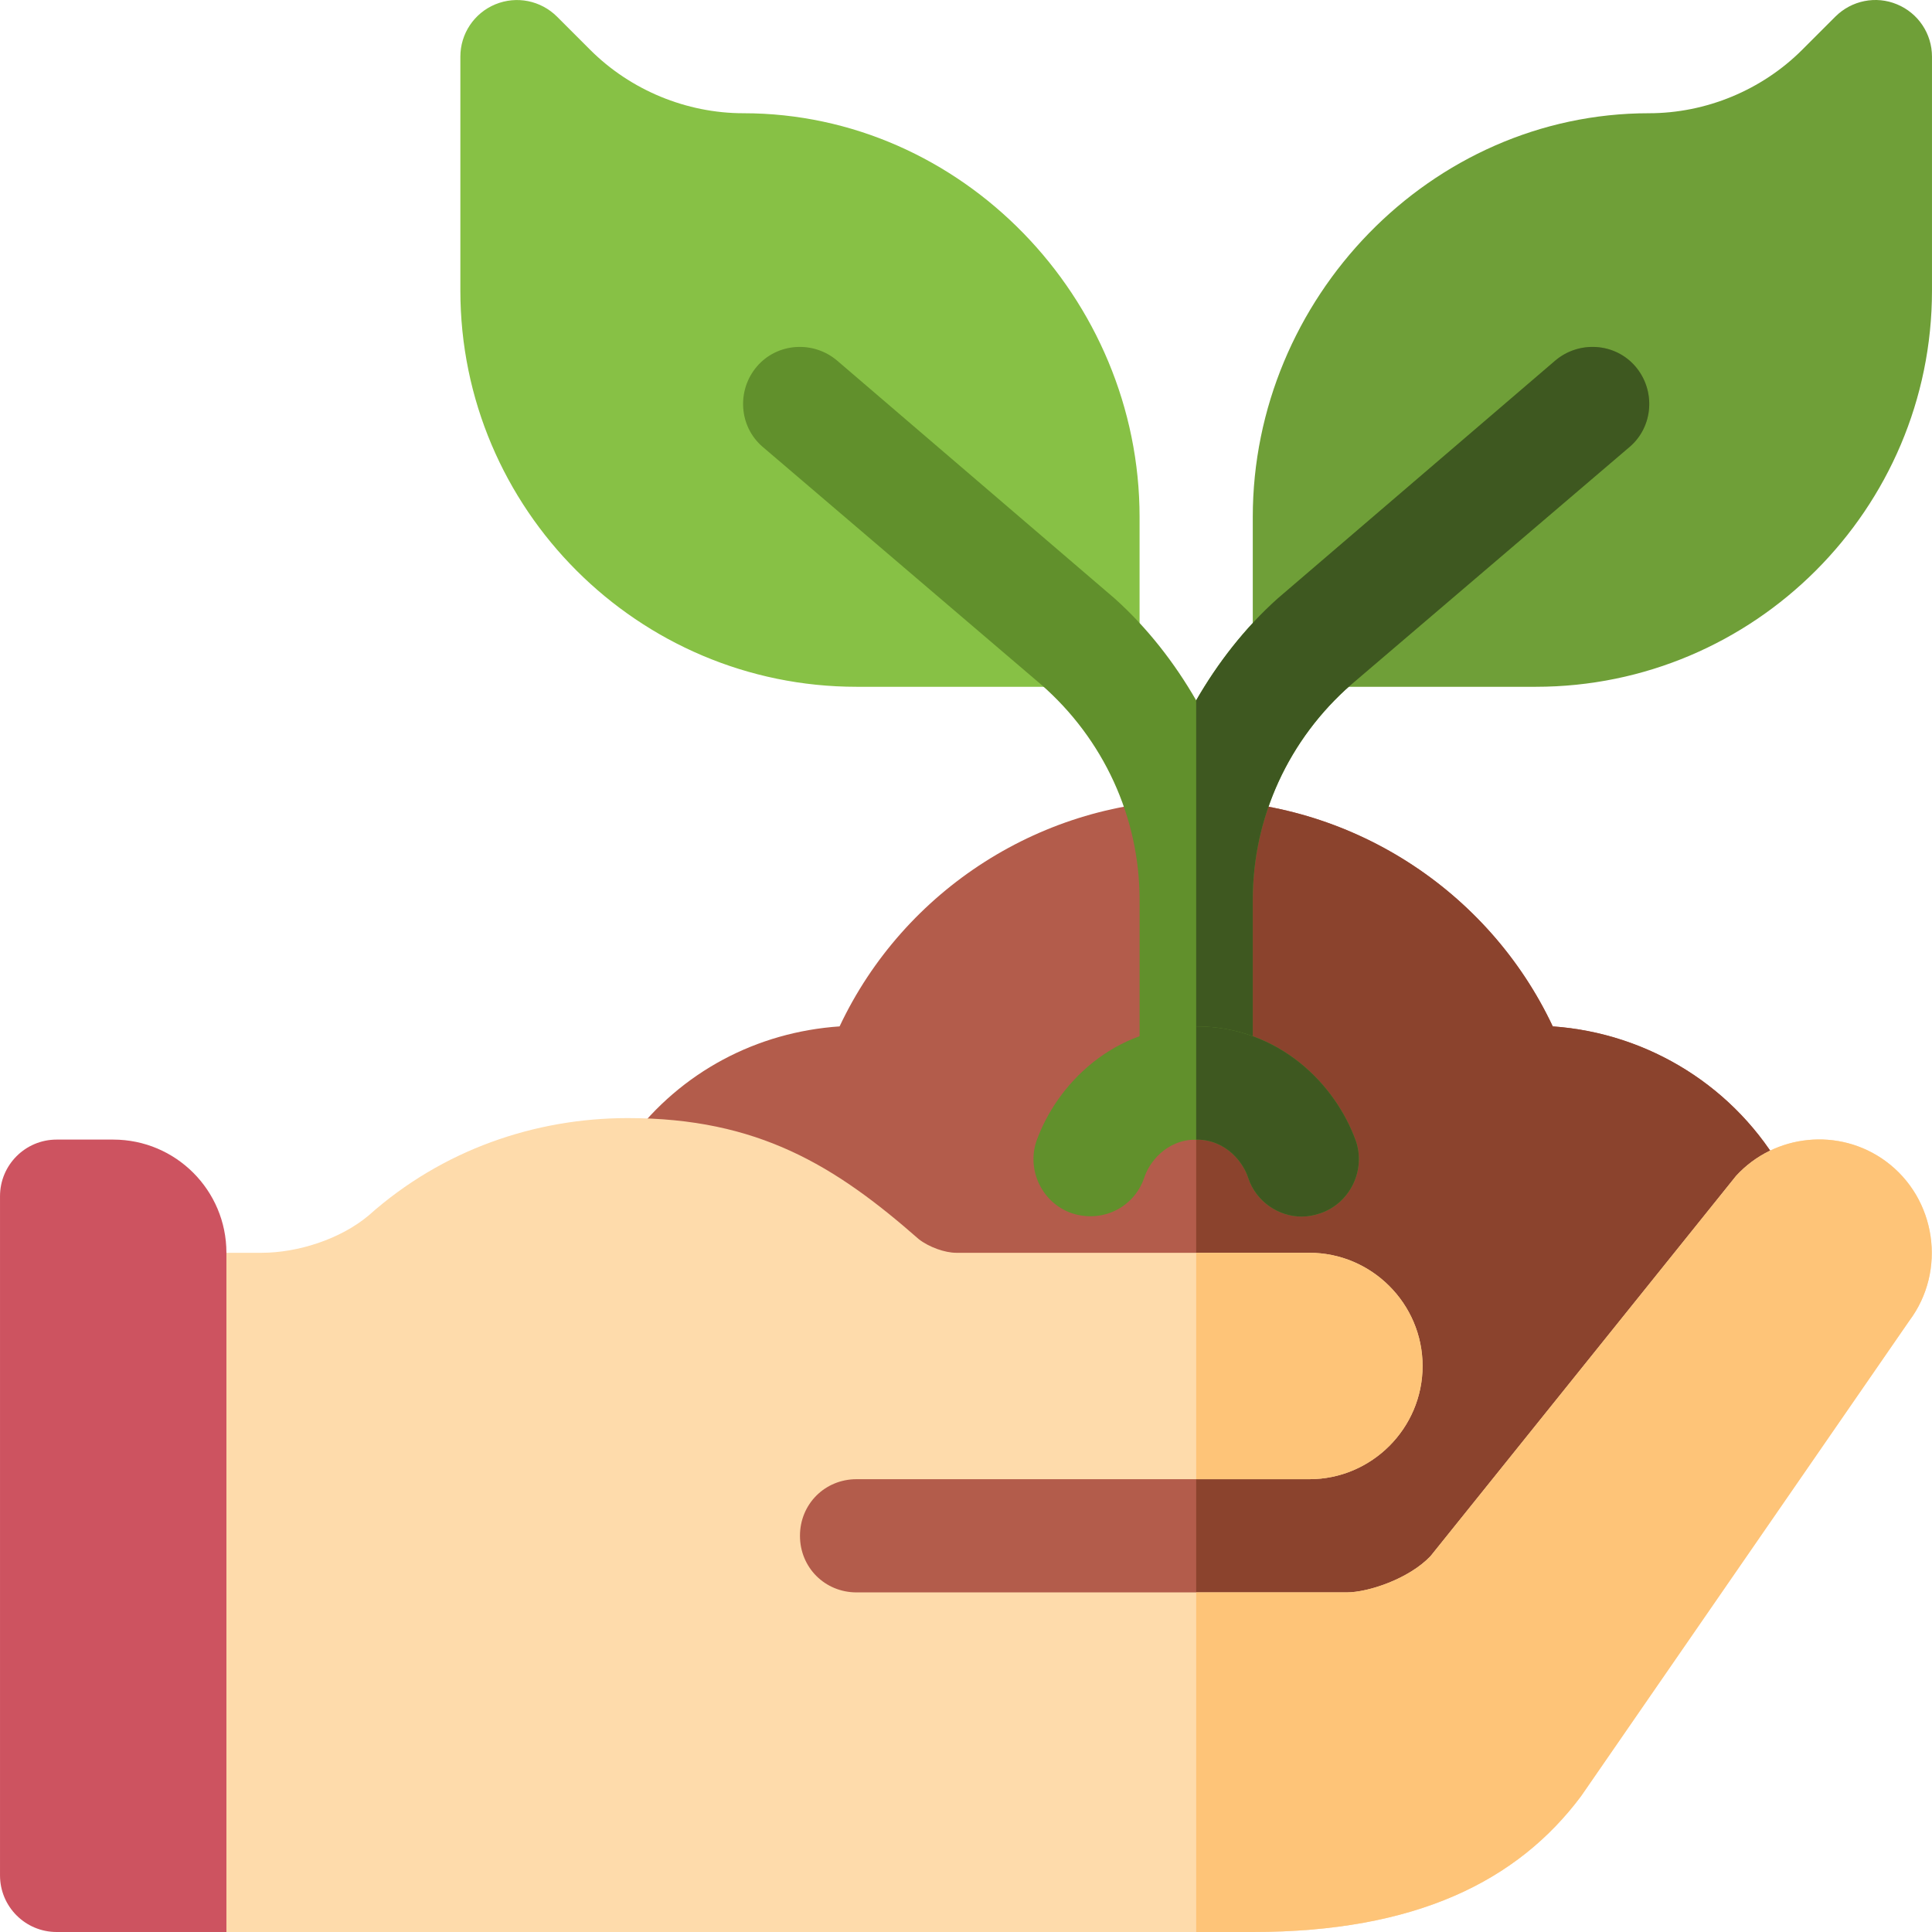
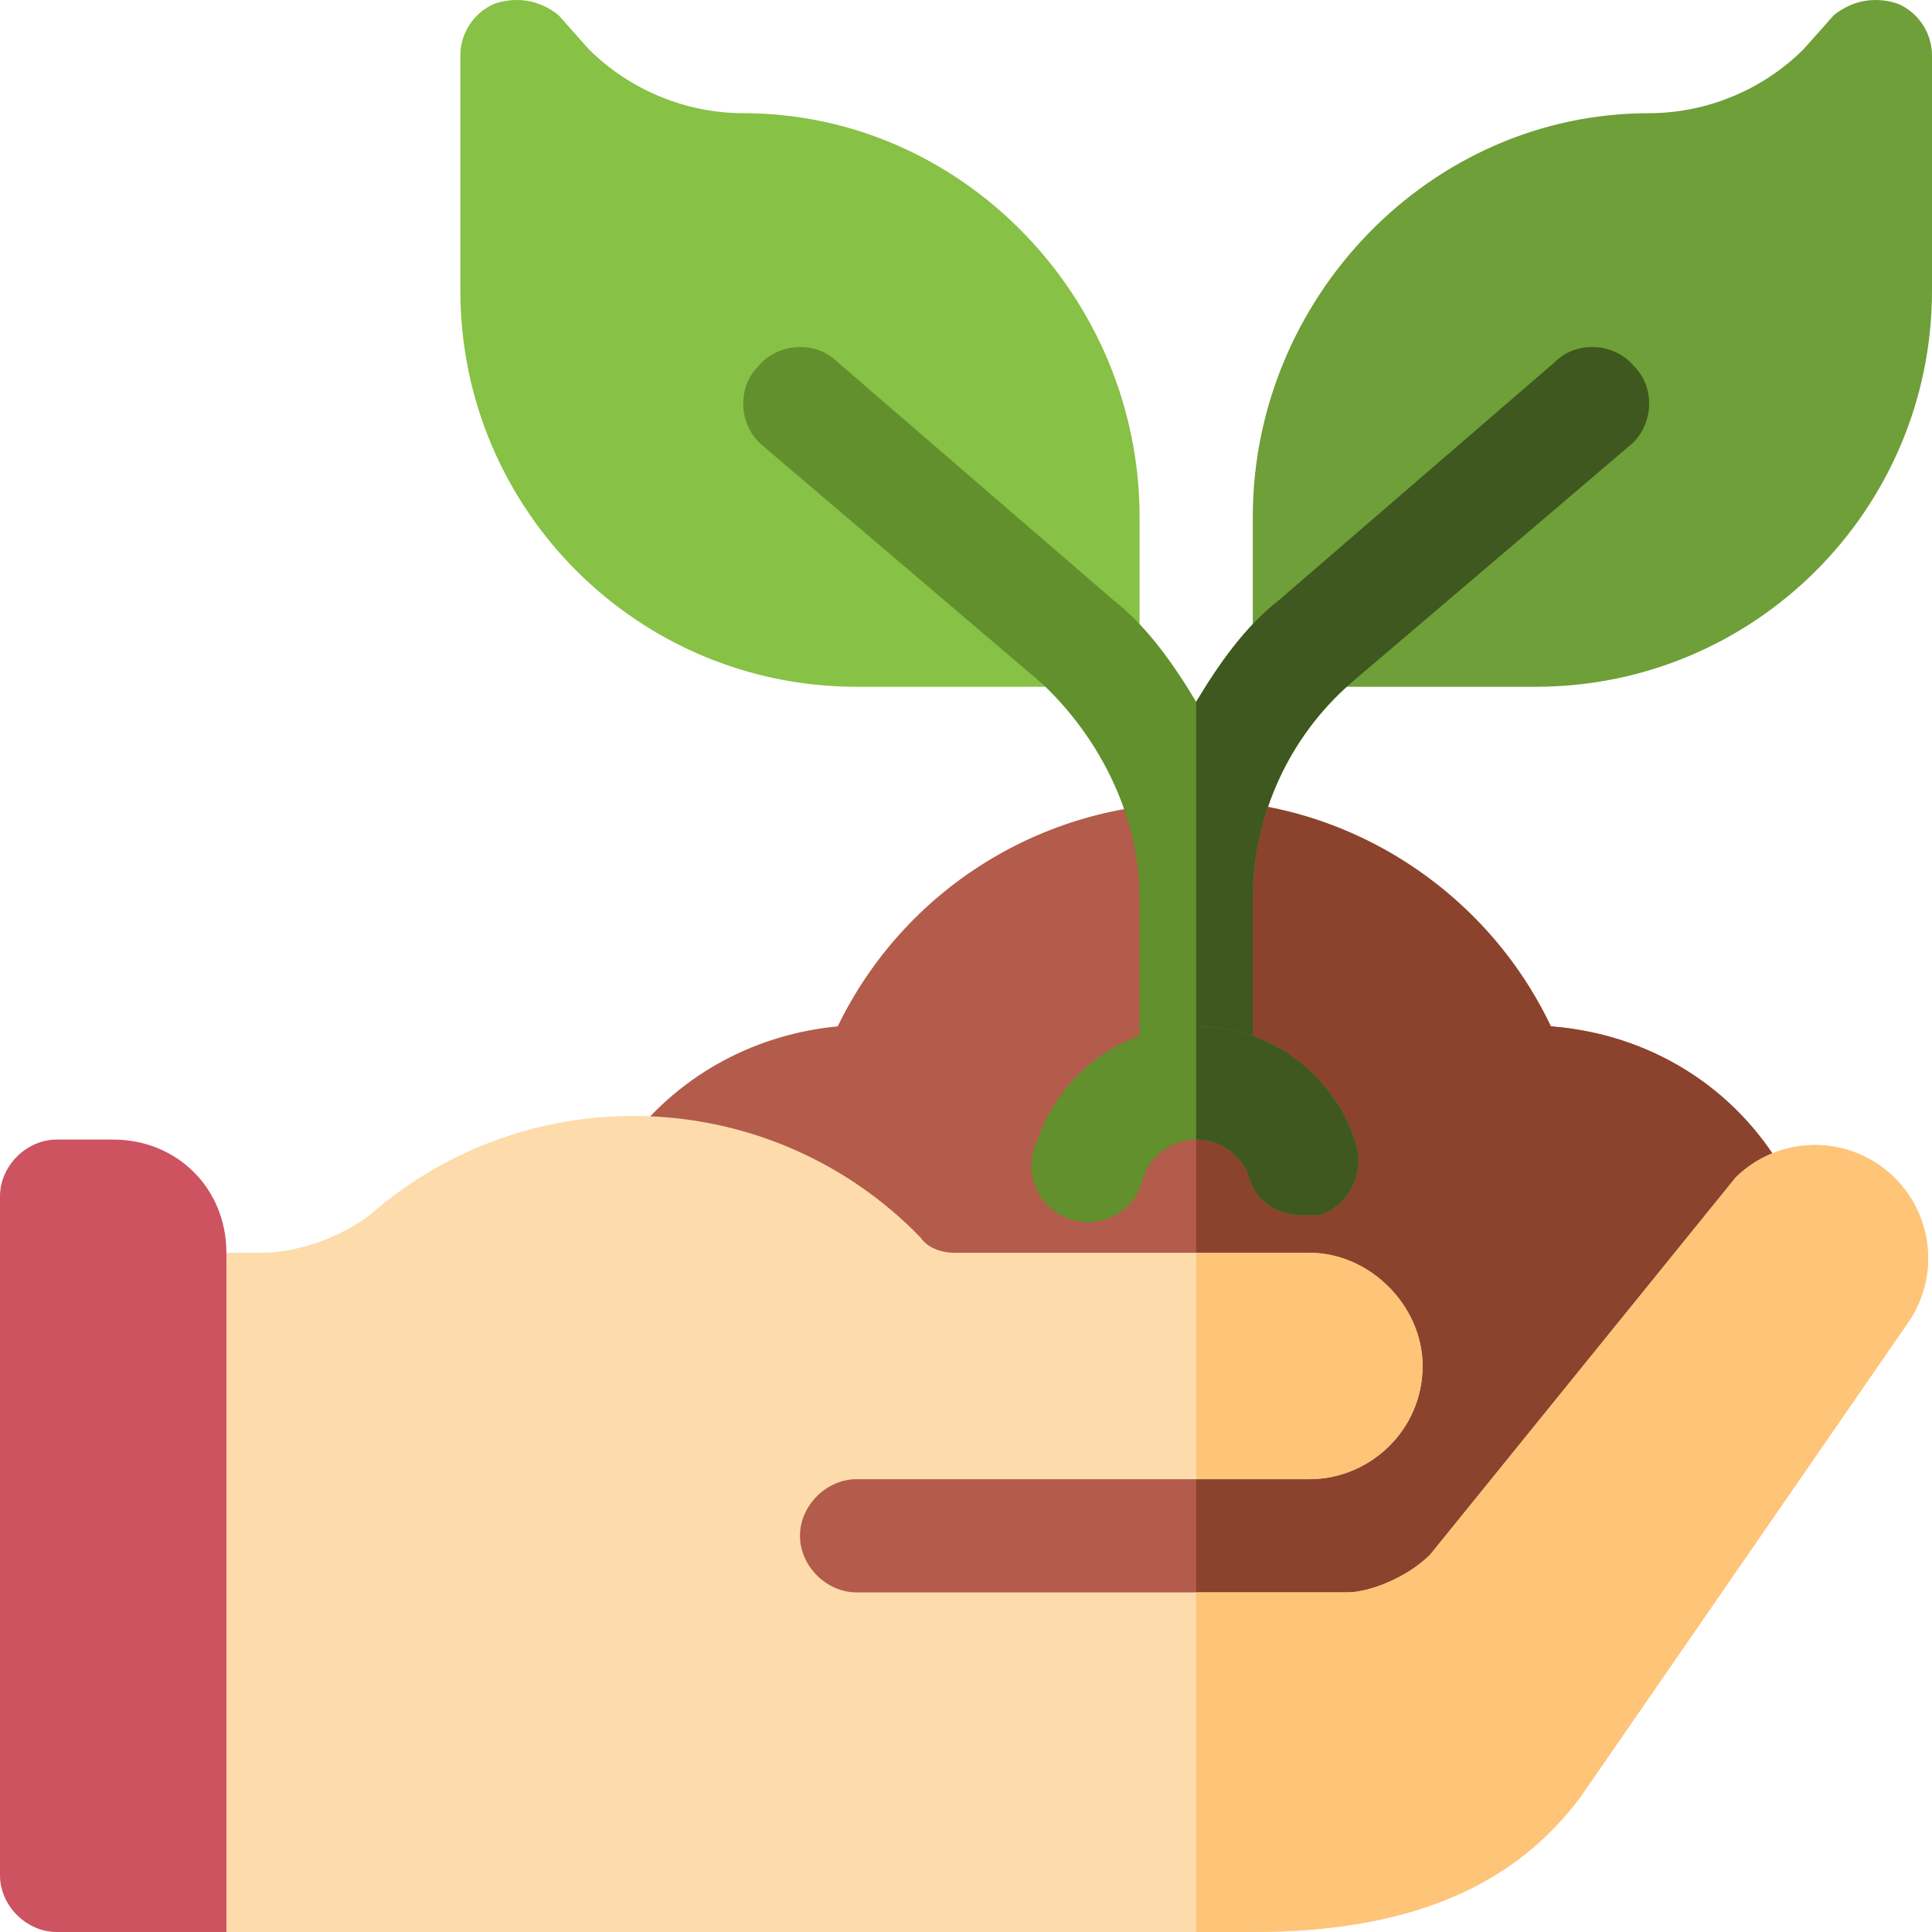
- <svg xmlns="http://www.w3.org/2000/svg" viewBox="0 0 511.999 511.999" width="512" height="512">
-   <path d="M472.695 310.702L421.996 429.2l-104.998-2.699-119.997-3.001-29.999-121.498c13.5-17.999 33.599-28.499 55.498-29.999 17.1-36.3 54-59.999 94.499-59.999s77.399 23.699 94.499 59.999c25.498 1.801 48.598 16.2 61.197 38.699z" data-original="#B35C4B" fill="#b35c4b" />
-   <path d="M472.695 310.702L421.996 429.2l-104.998-2.699V212.005c40.498 0 77.399 23.699 94.499 59.999 25.499 1.8 48.599 16.199 61.198 38.698z" data-original="#8B432D" fill="#8b432d" />
-   <path d="M505.995 350.002L418.998 476c-16.8 22.5-43.8 35.999-86.999 35.999H60.004l-29.999-15V344.302l15-12.299h24.3c9.6 0 20.9-3.6 28.399-9.901 19.501-17.399 44.098-25.799 68.698-25.799 34.5 0 54.9 12.599 77.098 32.099 2.701 2.1 6.901 3.6 9.901 3.6h93.598c16.5 0 29.999 13.5 29.999 29.999 0 16.5-13.5 29.999-29.999 29.999H227c-8.401 0-15 6.599-15 15s6.599 15 15 15h129.898c5.7 0 16.5-3.6 22.2-9.6l80.998-100.798c10.199-11.1 27.298-12.9 39.599-3.9 13.499 9.901 16.2 29.1 6.3 42.3z" data-original="#FEDBAB" fill="#fedbab" />
-   <path d="M60.004 511.999h-45c-8.284 0-15-6.716-15-15V317.003c0-8.284 6.716-15 15-15h15c16.569 0 29.999 13.431 29.999 29.999v179.997z" data-original="#CD5360" data-old_color="#180608" fill="#cd5360" />
-   <path d="M346.998 392.002h-29.999v-59.999h29.999c16.5 0 29.999 13.5 29.999 29.999 0 16.5-13.499 30-29.999 30z" data-original="#FEC478" fill="#fec478" />
-   <path d="M505.995 350.002L418.998 476c-16.8 22.5-43.8 35.999-86.999 35.999h-15V422h39.9c5.7 0 16.5-3.6 22.2-9.6l80.998-100.798c10.199-11.1 27.298-12.9 39.599-3.9 13.498 9.901 16.199 29.1 6.299 42.3z" data-original="#FEC478" fill="#fec478" />
-   <path d="M406.997 182.006h-59.999c-8.291 0-15-6.709-15-15v-29.999c0-57.89 47.108-106.998 104.998-106.998 15.117 0 29.911-6.123 40.604-16.816l8.789-8.789c4.307-4.292 10.752-5.596 16.348-3.252a14.984 14.984 0 0 1 9.258 13.857v61.999c0 57.889-47.108 104.998-104.998 104.998z" data-original="#6F9F38" data-old_color="#87C145" fill="#6f9f38" />
-   <path d="M286.999 182.006H227c-57.89 0-104.998-47.108-104.998-104.998V15.009a14.983 14.983 0 0 1 9.258-13.857c5.64-2.329 12.041-1.025 16.348 3.252l8.789 8.789c10.693 10.693 25.488 16.816 40.604 16.816 57.89 0 104.998 49.108 104.998 106.998v29.999c0 8.291-6.709 15-15 15z" data-original="#87C145" data-old_color="#6ECD24" fill="#87c145" />
-   <path d="M431.896 118.407l-73.8 62.998c-16.5 14.401-26.099 35.1-26.099 57v48.599c0 8.401-6.599 15-15 15s-15-6.599-15-15v-48.599c0-21.899-9.6-42.598-26.099-57l-73.8-62.998c-6.299-5.4-6.899-15-1.5-21.301 5.4-6.299 15-6.899 21.301-1.5l73.499 62.998c8.699 7.8 15.899 17.1 21.599 27 5.7-9.901 12.9-19.2 21.599-27l73.499-62.998c6.301-5.4 15.901-4.799 21.301 1.5 5.4 6.301 4.799 15.901-1.5 21.301z" data-original="#61902C" data-old_color="#3E5820" fill="#61902c" />
-   <path d="M431.896 118.407l-73.8 62.998c-16.5 14.401-26.099 35.1-26.099 57v48.599c0 8.401-6.599 15-15 15V185.606c5.7-9.901 12.9-19.2 21.599-27l73.499-62.998c6.301-5.4 15.901-4.799 21.301 1.5 5.4 6.299 4.799 15.899-1.5 21.299z" data-original="#3E5820" data-old_color="#5DAD1D" fill="#3e5820" />
-   <path d="M349.997 321.504c-1.8.599-3.3.899-5.099.899-6 0-11.999-3.9-14.099-10.199-1.201-3.9-5.7-10.201-13.801-10.201s-12.599 6.301-13.801 10.201c-2.699 7.798-11.1 11.999-19.199 9.3-7.8-2.701-12.001-11.4-9.3-19.2 5.4-15 20.4-30.299 42.298-30.299s36.898 15.3 42.298 30.299c2.704 7.799-1.497 16.499-9.297 19.2z" data-original="#61902C" data-old_color="#3E5820" fill="#61902c" />
-   <path d="M349.997 321.504c-1.8.599-3.3.899-5.099.899-6 0-11.999-3.9-14.099-10.199-1.201-3.9-5.7-10.201-13.801-10.201v-29.999c21.899 0 36.898 15.3 42.298 30.299 2.702 7.8-1.499 16.5-9.299 19.201z" data-original="#3E5820" data-old_color="#5DAD1D" fill="#3e5820" />
+ <svg xmlns="http://www.w3.org/2000/svg" width="512" height="512">
+   <path d="M473 311l-51 118-105-2-120-4-30-121c14-18 34-28 55-30a105 105 0 0 1 189 0c26 2 49 16 62 39z" data-original="#B35C4B" fill="#b35c4b" />
+   <path d="M473 311l-51 118-105-2V212c40 0 77 24 94 60 26 2 49 16 62 39z" data-original="#8B432D" fill="#8b432d" />
+   <path d="M506 350l-87 126c-17 23-44 36-87 36H60l-30-15V344l15-12h24c10 0 21-4 29-10a106 106 0 0 1 146 6c2 3 6 4 9 4h94c16 0 30 14 30 30 0 17-14 30-30 30H227c-8 0-15 7-15 15s7 15 15 15h130c6 0 16-4 22-10l81-100a30 30 0 0 1 46 38z" data-original="#FEDBAB" fill="#fedbab" />
+   <path d="M60 512H15c-8 0-15-7-15-15V317c0-8 7-15 15-15h15c17 0 30 13 30 30v180z" data-original="#CD5360" data-old_color="#180608" fill="#cd5360" />
+   <path d="M347 392h-30v-60h30c16 0 30 14 30 30 0 17-14 30-30 30z" data-original="#FEC478" fill="#fec478" />
+   <path d="M506 350l-87 126c-17 23-44 36-87 36h-15v-90h40c6 0 16-4 22-10l81-100a30 30 0 0 1 46 38z" data-original="#FEC478" fill="#fec478" />
+   <path d="M407 182h-60c-8 0-15-7-15-15v-30c0-58 47-107 105-107 15 0 30-6 41-17l8-9c5-4 11-5 17-3a15 15 0 0 1 9 14v62c0 58-47 105-105 105z" data-original="#6F9F38" data-old_color="#87C145" fill="#6f9f38" />
+   <path d="M287 182h-60c-58 0-105-47-105-105V15a15 15 0 0 1 9-14c6-2 12-1 17 3l8 9c11 11 26 17 41 17 58 0 105 49 105 107v30c0 8-7 15-15 15z" data-original="#87C145" data-old_color="#6ECD24" fill="#87c145" />
+   <path d="M432 118l-74 63a76 76 0 0 0-26 57v49c0 8-7 15-15 15s-15-7-15-15v-49c0-21-10-42-26-57l-74-63c-6-5-7-15-1-21 5-6 15-7 21-1l73 63c9 7 16 17 22 27 6-10 13-20 22-27l73-63c6-6 16-5 21 1 6 6 5 16-1 21z" data-original="#61902C" data-old_color="#3E5820" fill="#61902c" />
+   <path d="M432 118l-74 63a76 76 0 0 0-26 57v49c0 8-7 15-15 15V186c6-10 13-20 22-27l73-63c6-6 16-5 21 1 6 6 5 16-1 21z" data-original="#3E5820" data-old_color="#5DAD1D" fill="#3e5820" />
+   <path d="M350 322h-5c-6 0-12-3-14-10-1-4-6-10-14-10s-13 6-14 10a15 15 0 1 1-28-10c5-15 20-30 42-30s37 15 42 30c3 8-1 17-9 20z" data-original="#61902C" data-old_color="#3E5820" fill="#61902c" />
+   <path d="M350 322h-5c-6 0-12-3-14-10-1-4-6-10-14-10v-30c22 0 37 15 42 30 3 8-1 17-9 20z" data-original="#3E5820" data-old_color="#5DAD1D" fill="#3e5820" />
</svg>
